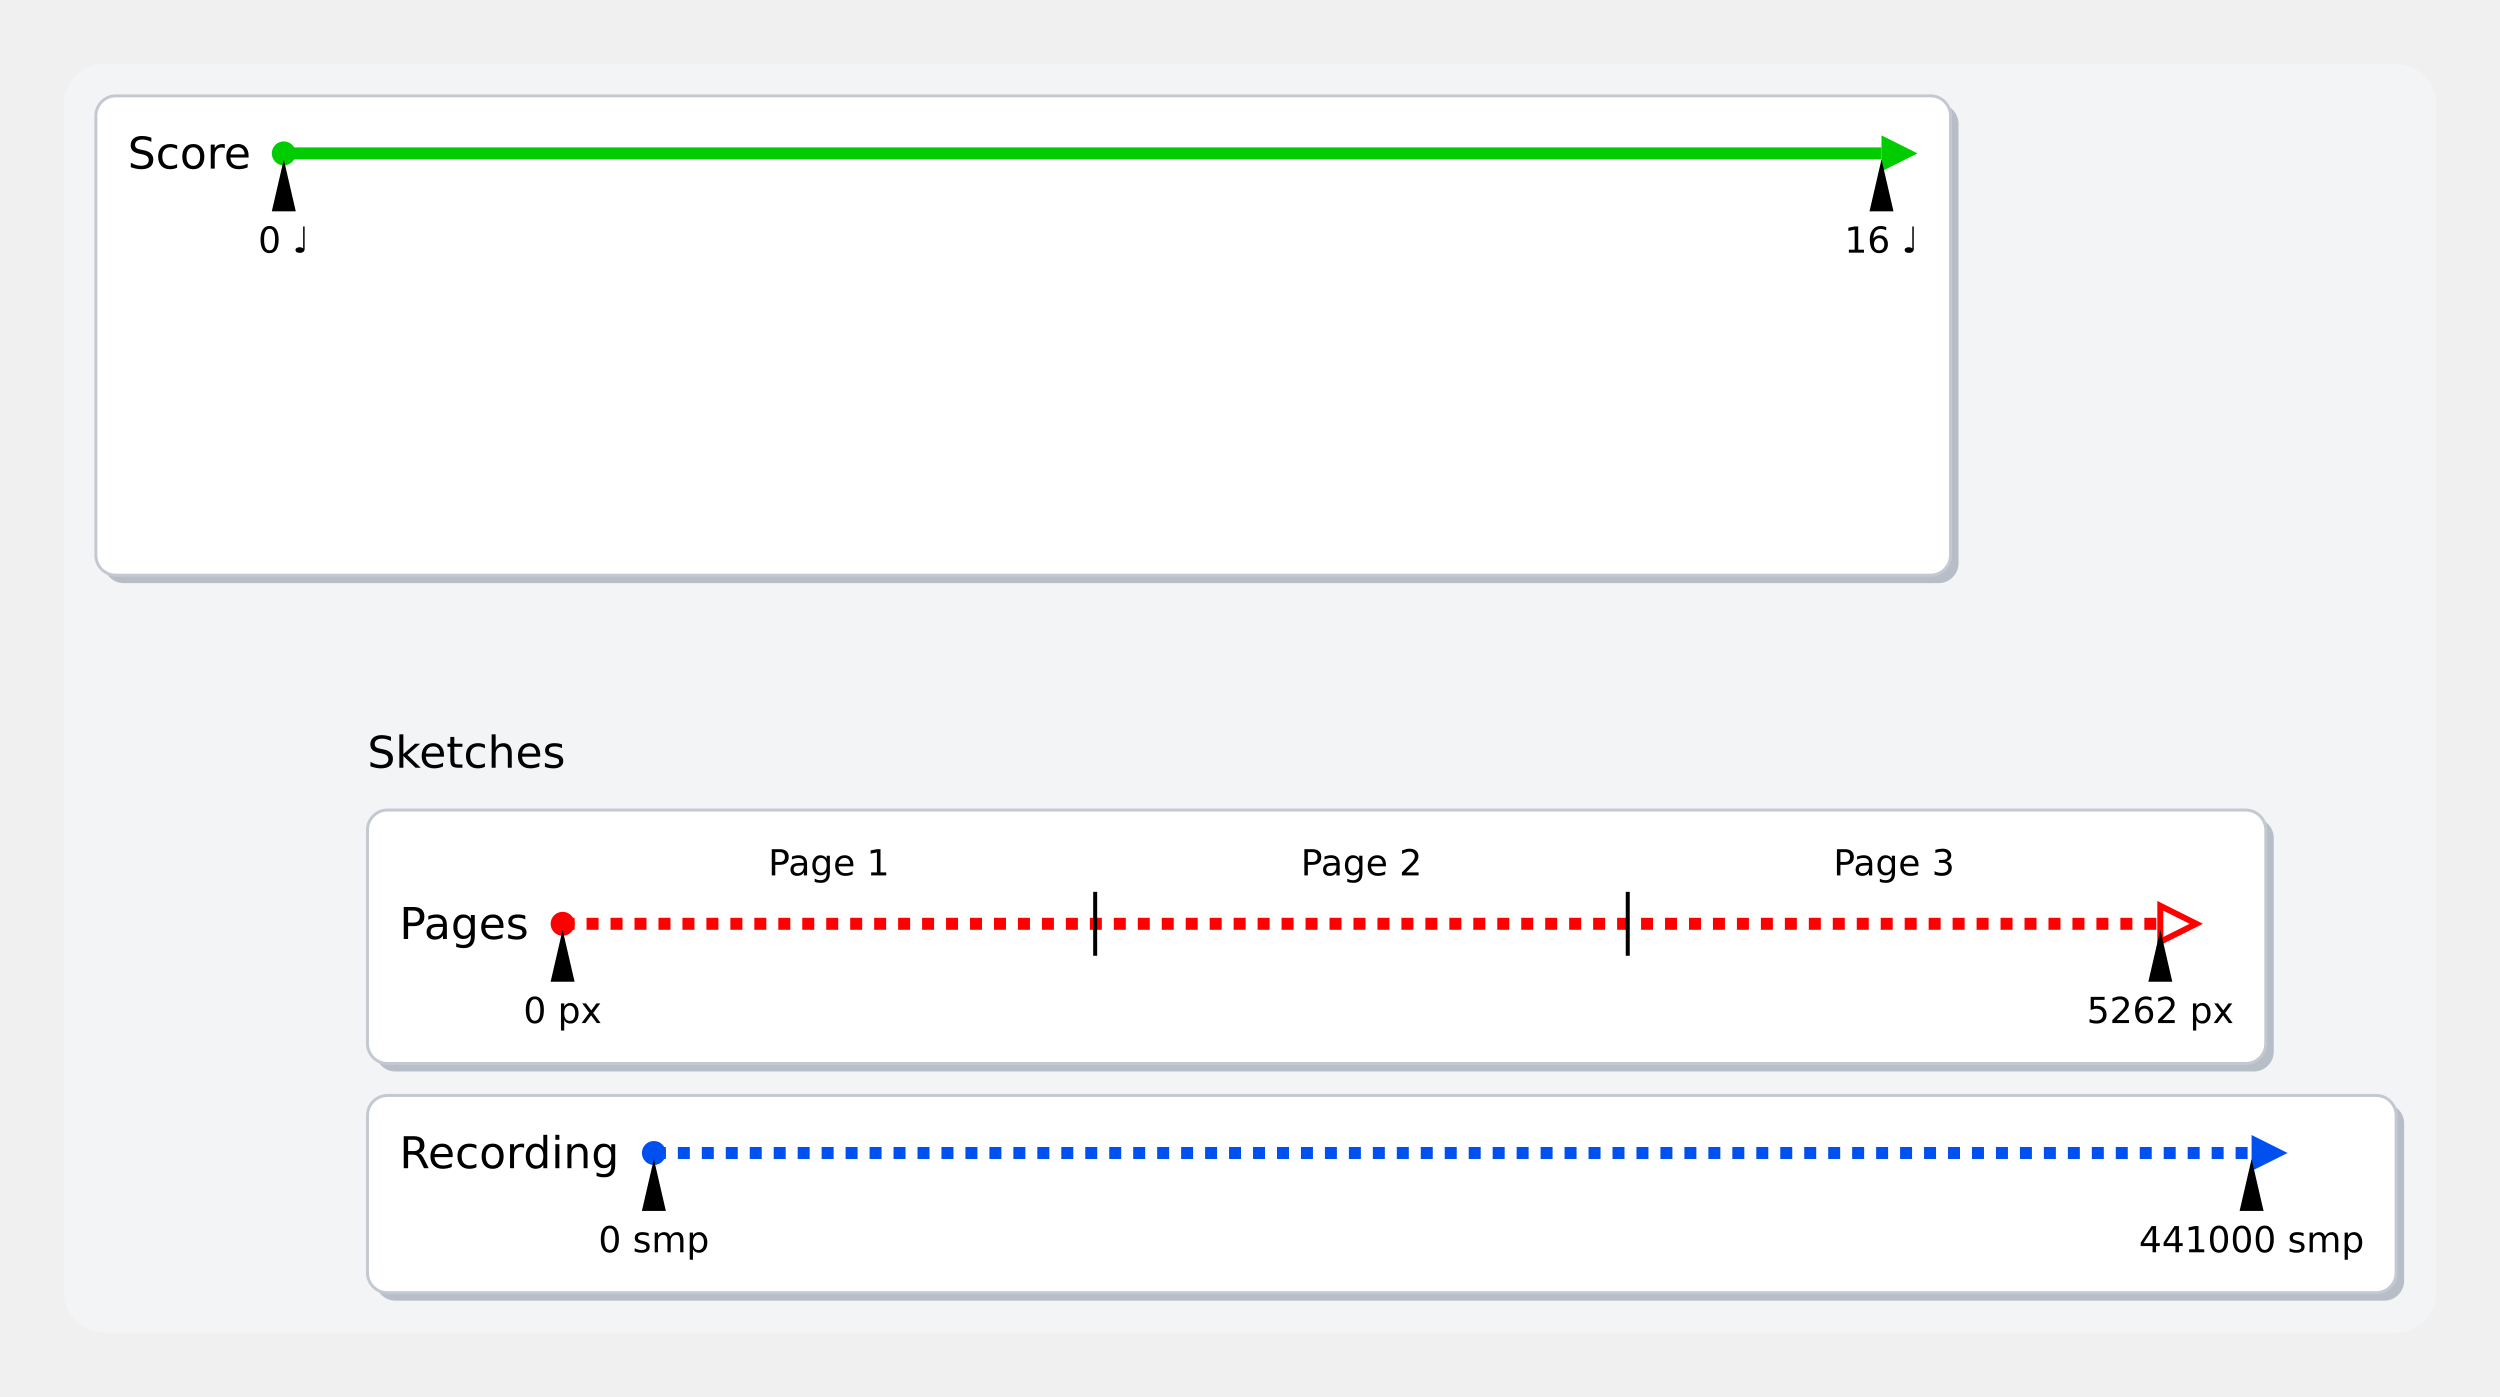
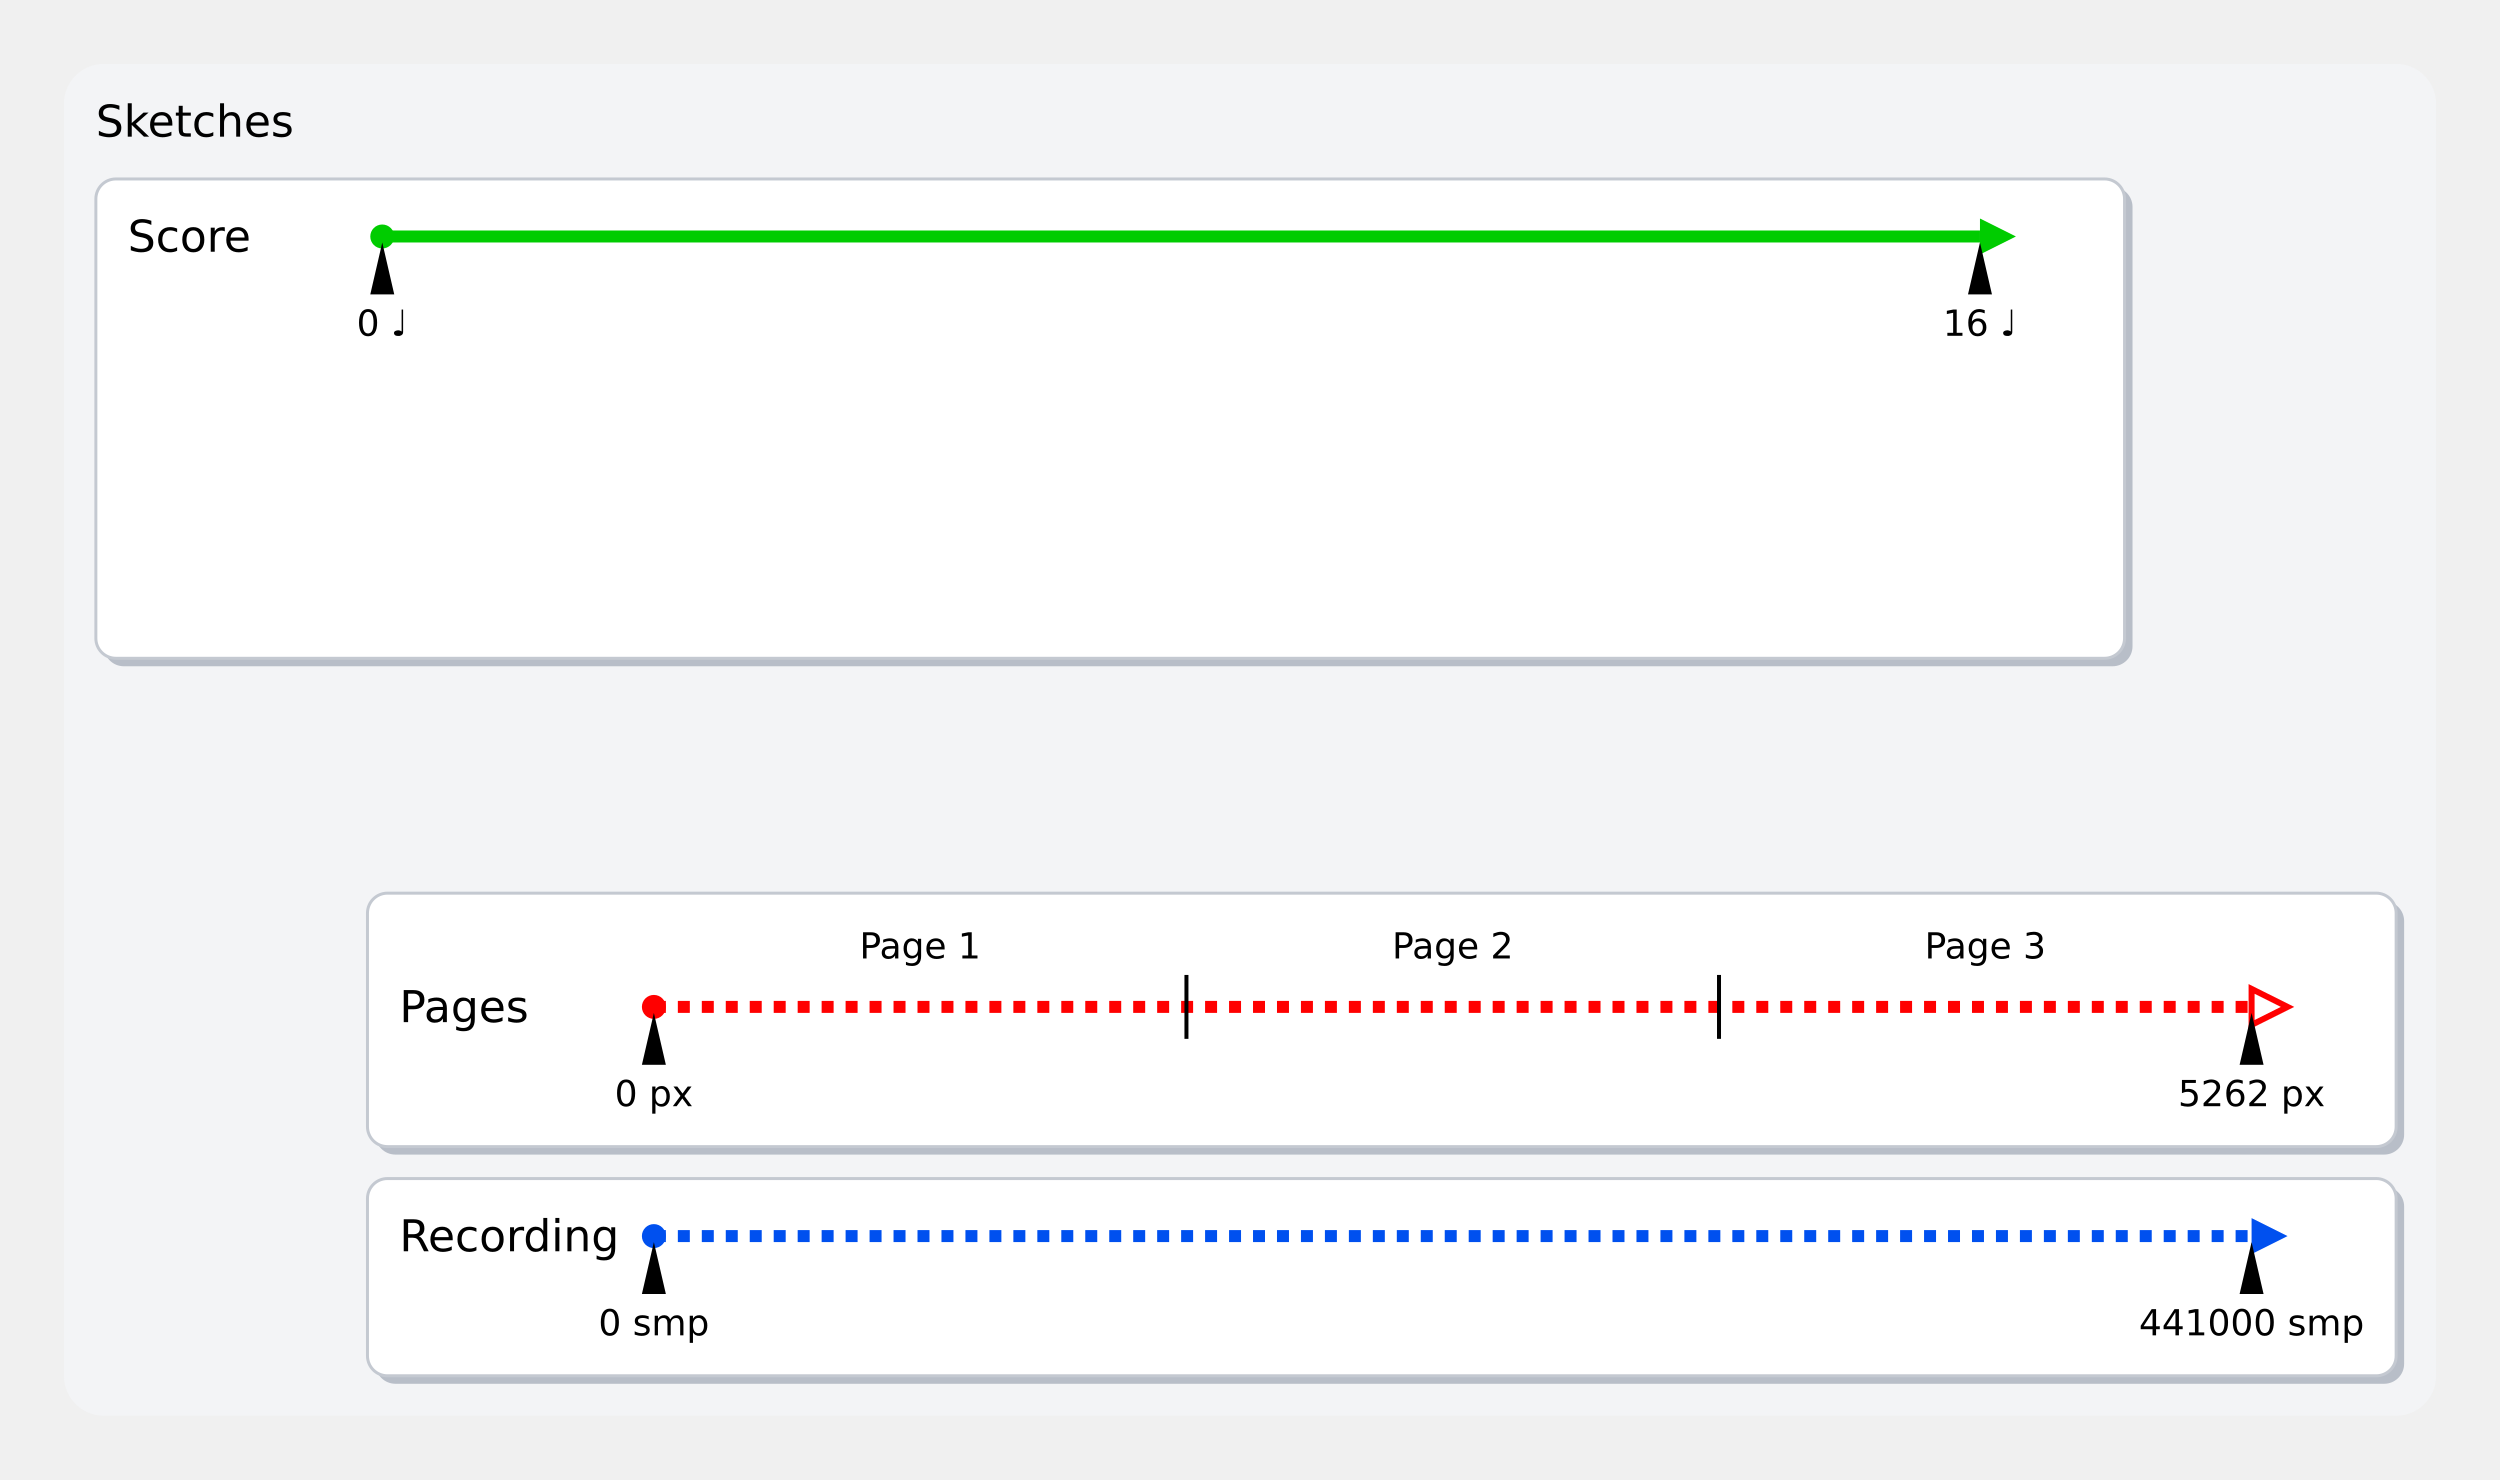
- <svg xmlns="http://www.w3.org/2000/svg" width="625.897" height="349.637" viewBox="0 0 625.897 349.637" font-family="DejaVu Sans" text-rendering="geometricPrecision" style="font-kerning:none;font-variant-ligatures:none">
+ <svg xmlns="http://www.w3.org/2000/svg" width="625.897" height="370.441" viewBox="0 0 625.897 370.441" font-family="DejaVu Sans" text-rendering="geometricPrecision" style="font-kerning:none;font-variant-ligatures:none">
  <g transform="translate(16 16)">
-     <rect x="0" y="0" width="593.897" height="317.637" rx="10" fill="#F3F4F6" />
-     <text data-address="name" x="76" y="176.21" text-anchor="start" font-size="11" fill="#000000">Sketches</text>
-     <rect data-address="pages/card" x="78" y="188.805" width="475.257" height="63.453" rx="5" fill="#B8BEC8" />
-     <rect data-address="pages/card" x="76" y="186.805" width="475.257" height="63.453" rx="5" fill="#FFFFFF" stroke="#C4C9D1" stroke-width="0.75" />
-     <line data-address="pages" x1="124.855" y1="215.281" x2="524.855" y2="215.281" stroke="#FF0000" stroke-width="3" stroke-dasharray="3 3" />
-     <circle data-address="pages" cx="124.855" cy="215.281" r="3" fill="#FF0000" />
-     <polygon data-address="pages" points="533.855,215.281 524.855,210.781 524.855,219.781" fill="none" stroke="#FF0000" stroke-width="1.5" />
-     <line data-address="page_2/start" x1="258.188" y1="207.281" x2="258.188" y2="223.281" stroke="#000000" stroke-width="1" />
-     <line data-address="page_3/start" x1="391.522" y1="207.281" x2="391.522" y2="223.281" stroke="#000000" stroke-width="1" />
-     <polygon data-address="pages/start" points="124.855,216.781 121.855,229.781 127.855,229.781" fill="#000000" />
-     <polygon data-address="pages/end" points="524.855,216.781 521.855,229.781 527.855,229.781" fill="#000000" />
-     <text data-address="pages/name" x="84" y="219.089" text-anchor="start" font-size="11" fill="#000000">Pages</text>
-     <text data-address="pages/start/label" x="124.855" y="240.135" text-anchor="middle" font-size="9" fill="#000000">0 px</text>
-     <text data-address="pages/end/label" x="524.855" y="240.135" text-anchor="middle" font-size="9" fill="#000000">5262 px</text>
-     <text data-address="page_1/label" x="191.522" y="203.159" text-anchor="middle" font-size="9" fill="#000000">Page 1</text>
-     <text data-address="page_2/label" x="324.855" y="203.159" text-anchor="middle" font-size="9" fill="#000000">Page 2</text>
-     <text data-address="page_3/label" x="458.188" y="203.159" text-anchor="middle" font-size="9" fill="#000000">Page 3</text>
-     <rect data-address="recording/card" x="78" y="260.258" width="507.897" height="49.379" rx="5" fill="#B8BEC8" />
-     <rect data-address="recording/card" x="76" y="258.258" width="507.897" height="49.379" rx="5" fill="#FFFFFF" stroke="#C4C9D1" stroke-width="0.75" />
-     <line data-address="recording" x1="147.704" y1="272.66" x2="547.704" y2="272.66" stroke="#0050EF" stroke-width="3" stroke-dasharray="3 3" />
-     <circle data-address="recording" cx="147.704" cy="272.66" r="3" fill="#0050EF" />
-     <polygon data-address="recording" points="556.704,272.66 547.704,268.16 547.704,277.16" fill="#0050EF" />
-     <polygon data-address="recording/start" points="147.704,274.16 144.704,287.16 150.704,287.16" fill="#000000" />
-     <polygon data-address="recording/end" points="547.704,274.16 544.704,287.16 550.704,287.16" fill="#000000" />
-     <text data-address="recording/name" x="84" y="276.468" text-anchor="start" font-size="11" fill="#000000">Recording</text>
-     <text data-address="recording/start/label" x="147.704" y="297.514" text-anchor="middle" font-size="9" fill="#000000">0 smp</text>
-     <text data-address="recording/end/label" x="547.704" y="297.514" text-anchor="middle" font-size="9" fill="#000000">441000 smp</text>
-     <rect data-address="score/card" x="10" y="10" width="464.329" height="120" rx="5" fill="#B8BEC8" />
-     <rect data-address="score/card" x="8" y="8" width="464.329" height="120" rx="5" fill="#FFFFFF" stroke="#C4C9D1" stroke-width="0.75" />
-     <line data-address="score" x1="55.05" y1="22.402" x2="455.05" y2="22.402" stroke="#00CC00" stroke-width="3" />
-     <circle data-address="score" cx="55.05" cy="22.402" r="3" fill="#00CC00" />
-     <polygon data-address="score" points="464.05,22.402 455.05,17.902 455.05,26.902" fill="#00CC00" />
-     <polygon data-address="score/start" points="55.05,23.902 52.05,36.902 58.05,36.902" fill="#000000" />
-     <polygon data-address="score/end" points="455.05,23.902 452.05,36.902 458.05,36.902" fill="#000000" />
-     <text data-address="score/name" x="16" y="26.21" text-anchor="start" font-size="11" fill="#000000">Score</text>
-     <text data-address="score/start/label" x="55.05" y="47.256" text-anchor="middle" font-size="9" fill="#000000">0 ♩</text>
-     <text data-address="score/end/label" x="455.05" y="47.256" text-anchor="middle" font-size="9" fill="#000000">16 ♩</text>
+     <rect x="0" y="0" width="593.897" height="338.441" rx="10" fill="#F3F4F6" />
+     <text data-address="name" x="8" y="18.21" text-anchor="start" font-size="11" fill="#000000">Sketches</text>
+     <rect data-address="pages/card" x="78" y="209.609" width="507.897" height="63.453" rx="5" fill="#B8BEC8" />
+     <rect data-address="pages/card" x="76" y="207.609" width="507.897" height="63.453" rx="5" fill="#FFFFFF" stroke="#C4C9D1" stroke-width="0.75" />
+     <line data-address="pages" x1="147.704" y1="236.086" x2="547.704" y2="236.086" stroke="#FF0000" stroke-width="3" stroke-dasharray="3 3" />
+     <circle data-address="pages" cx="147.704" cy="236.086" r="3" fill="#FF0000" />
+     <polygon data-address="pages" points="556.704,236.086 547.704,231.586 547.704,240.586" fill="none" stroke="#FF0000" stroke-width="1.5" />
+     <line data-address="page_2/start" x1="281.037" y1="228.086" x2="281.037" y2="244.086" stroke="#000000" stroke-width="1" />
+     <line data-address="page_3/start" x1="414.37" y1="228.086" x2="414.37" y2="244.086" stroke="#000000" stroke-width="1" />
+     <polygon data-address="pages/start" points="147.704,237.586 144.704,250.586 150.704,250.586" fill="#000000" />
+     <polygon data-address="pages/end" points="547.704,237.586 544.704,250.586 550.704,250.586" fill="#000000" />
+     <text data-address="pages/name" x="84" y="239.894" text-anchor="start" font-size="11" fill="#000000">Pages</text>
+     <text data-address="pages/start/label" x="147.704" y="260.94" text-anchor="middle" font-size="9" fill="#000000">0 px</text>
+     <text data-address="pages/end/label" x="547.704" y="260.94" text-anchor="middle" font-size="9" fill="#000000">5262 px</text>
+     <text data-address="page_1/label" x="214.37" y="223.963" text-anchor="middle" font-size="9" fill="#000000">Page 1</text>
+     <text data-address="page_2/label" x="347.704" y="223.963" text-anchor="middle" font-size="9" fill="#000000">Page 2</text>
+     <text data-address="page_3/label" x="481.037" y="223.963" text-anchor="middle" font-size="9" fill="#000000">Page 3</text>
+     <rect data-address="recording/card" x="78" y="281.062" width="507.897" height="49.379" rx="5" fill="#B8BEC8" />
+     <rect data-address="recording/card" x="76" y="279.062" width="507.897" height="49.379" rx="5" fill="#FFFFFF" stroke="#C4C9D1" stroke-width="0.75" />
+     <line data-address="recording" x1="147.704" y1="293.465" x2="547.704" y2="293.465" stroke="#0050EF" stroke-width="3" stroke-dasharray="3 3" />
+     <circle data-address="recording" cx="147.704" cy="293.465" r="3" fill="#0050EF" />
+     <polygon data-address="recording" points="556.704,293.465 547.704,288.965 547.704,297.965" fill="#0050EF" />
+     <polygon data-address="recording/start" points="147.704,294.965 144.704,307.965 150.704,307.965" fill="#000000" />
+     <polygon data-address="recording/end" points="547.704,294.965 544.704,307.965 550.704,307.965" fill="#000000" />
+     <text data-address="recording/name" x="84" y="297.273" text-anchor="start" font-size="11" fill="#000000">Recording</text>
+     <text data-address="recording/start/label" x="147.704" y="318.319" text-anchor="middle" font-size="9" fill="#000000">0 smp</text>
+     <text data-address="recording/end/label" x="547.704" y="318.319" text-anchor="middle" font-size="9" fill="#000000">441000 smp</text>
+     <rect data-address="score/card" x="10" y="30.805" width="507.897" height="120" rx="5" fill="#B8BEC8" />
+     <rect data-address="score/card" x="8" y="28.805" width="507.897" height="120" rx="5" fill="#FFFFFF" stroke="#C4C9D1" stroke-width="0.75" />
+     <line data-address="score" x1="79.704" y1="43.207" x2="479.704" y2="43.207" stroke="#00CC00" stroke-width="3" />
+     <circle data-address="score" cx="79.704" cy="43.207" r="3" fill="#00CC00" />
+     <polygon data-address="score" points="488.704,43.207 479.704,38.707 479.704,47.707" fill="#00CC00" />
+     <polygon data-address="score/start" points="79.704,44.707 76.704,57.707 82.704,57.707" fill="#000000" />
+     <polygon data-address="score/end" points="479.704,44.707 476.704,57.707 482.704,57.707" fill="#000000" />
+     <text data-address="score/name" x="16" y="47.015" text-anchor="start" font-size="11" fill="#000000">Score</text>
+     <text data-address="score/start/label" x="79.704" y="68.061" text-anchor="middle" font-size="9" fill="#000000">0 ♩</text>
+     <text data-address="score/end/label" x="479.704" y="68.061" text-anchor="middle" font-size="9" fill="#000000">16 ♩</text>
  </g>
</svg>
